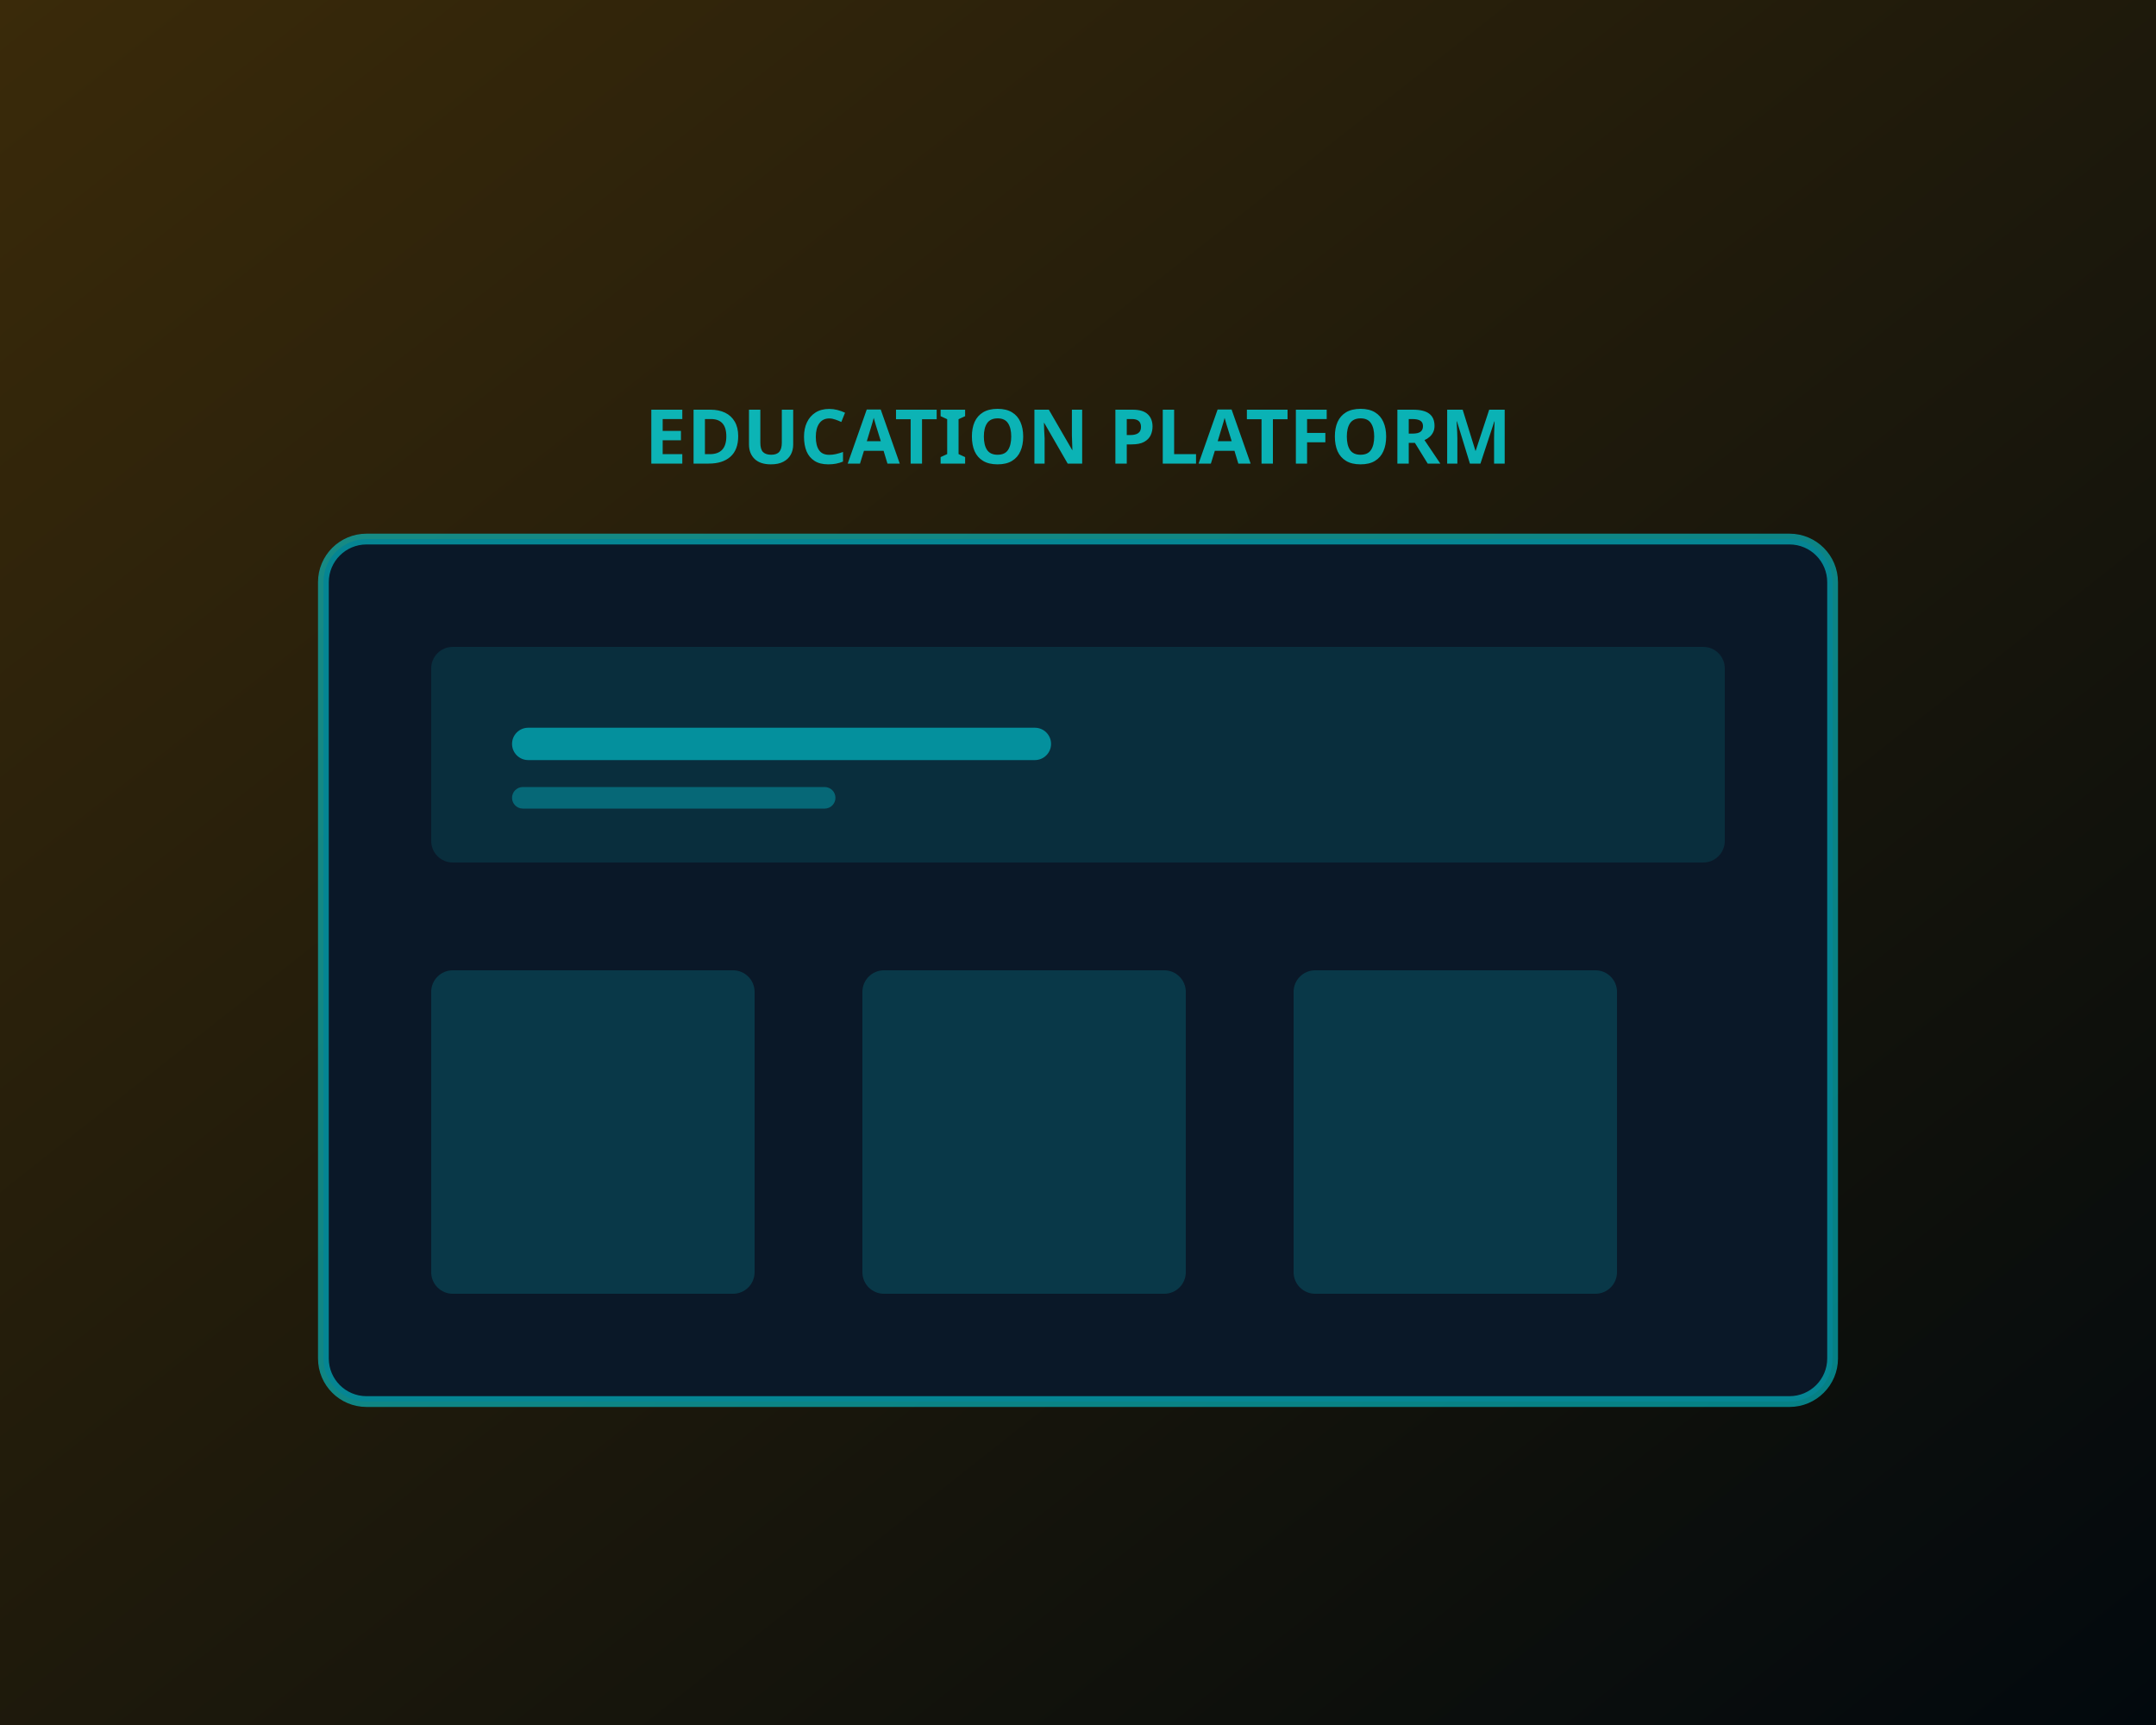
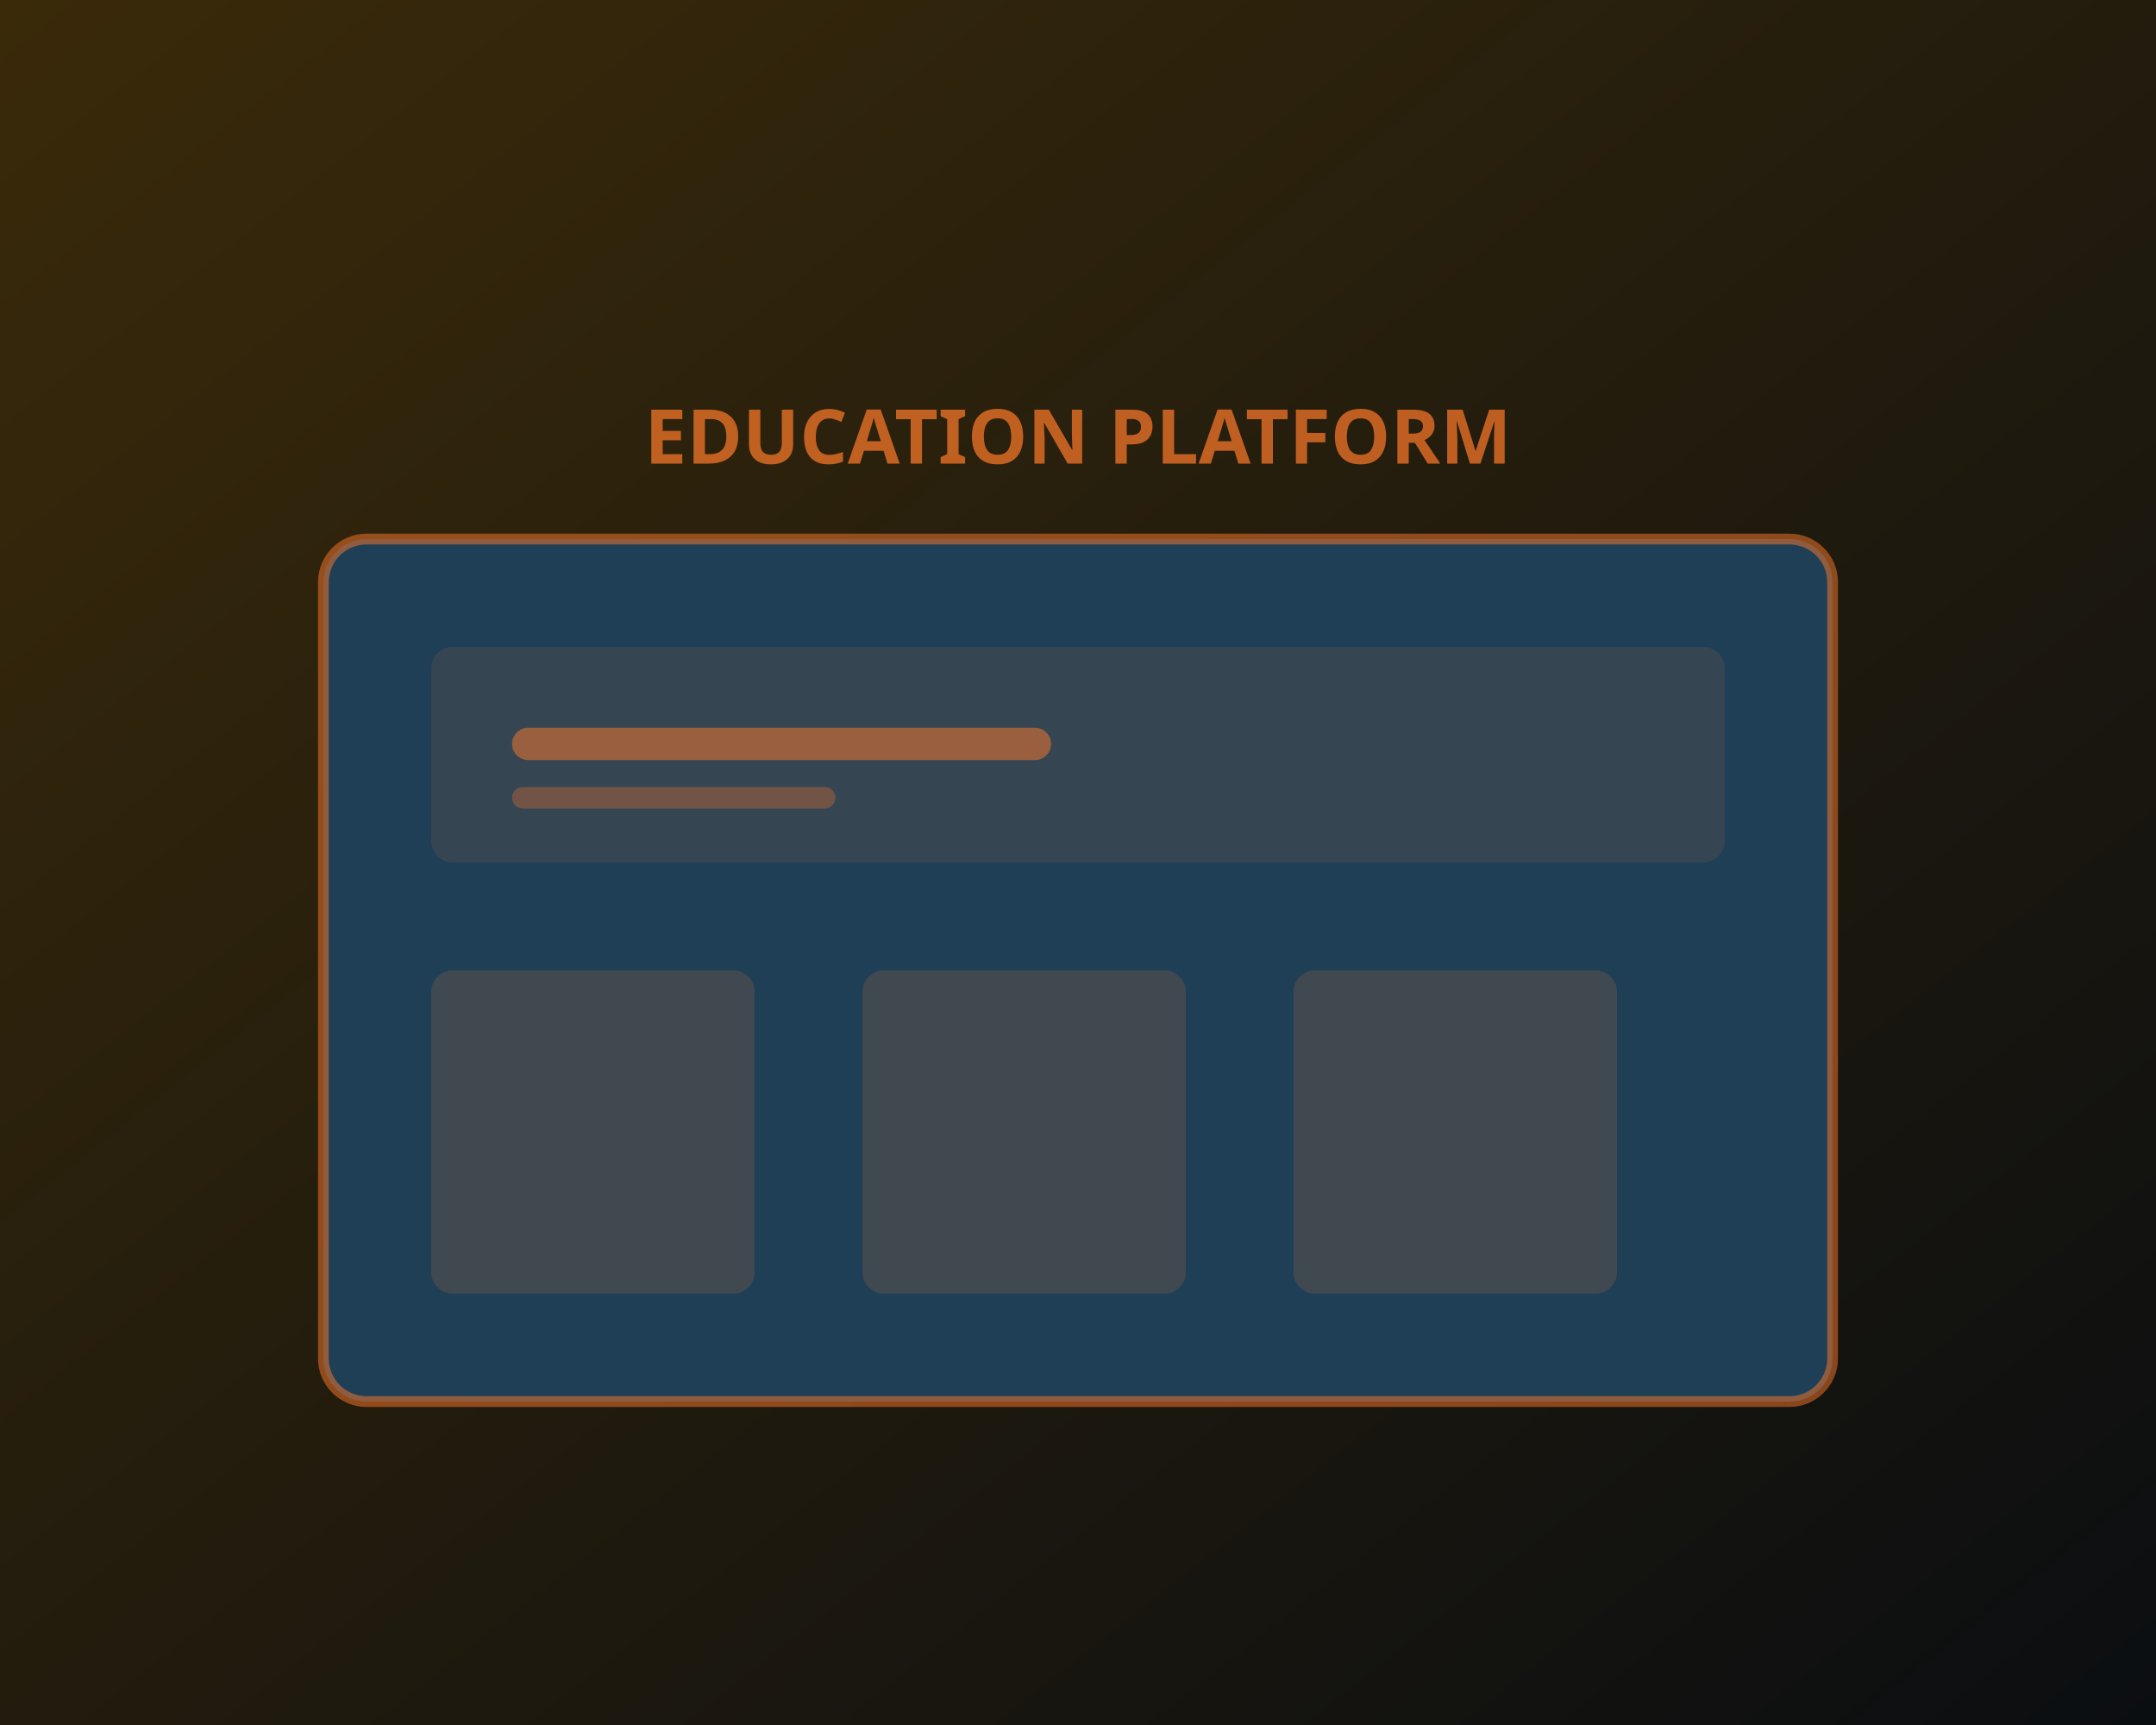
<svg xmlns="http://www.w3.org/2000/svg" width="400" height="320" viewBox="0 0 400 320">
  <defs>
    <linearGradient id="bg6" x1="0" y1="0" x2="1" y2="1">
      <stop offset="0%" stop-color="#3a2a0a" />
-       <stop offset="100%" stop-color="#02090d" />
+       <stop offset="100%" stop-color="#0b0e11" />
    </linearGradient>
  </defs>
  <rect width="400" height="320" fill="url(#bg6)" />
-   <rect x="60" y="100" width="280" height="160" rx="8" fill="#0a1828" stroke="#00f2fe" stroke-opacity="0.5" stroke-width="2" />
-   <rect x="80" y="120" width="240" height="40" rx="4" fill="#00f2fe" opacity="0.1" />
-   <rect x="95" y="135" width="100" height="6" rx="3" fill="#00f2fe" opacity="0.5" />
-   <rect x="95" y="146" width="60" height="4" rx="2" fill="#00f2fe" opacity="0.3" />
+   <rect x="60" y="100" width="280" height="160" rx="8" fill="#1f3f57" stroke="#ff7a29" stroke-opacity="0.5" stroke-width="2" />
+   <rect x="80" y="120" width="240" height="40" rx="4" fill="#ff7a29" opacity="0.1" />
+   <rect x="95" y="135" width="100" height="6" rx="3" fill="#ff7a29" opacity="0.5" />
+   <rect x="95" y="146" width="60" height="4" rx="2" fill="#ff7a29" opacity="0.3" />
  <g transform="translate(80,180)">
-     <rect width="60" height="60" rx="4" fill="#00f2fe" opacity="0.15" />
-     <rect x="80" width="60" height="60" rx="4" fill="#00f2fe" opacity="0.15" />
-     <rect x="160" width="60" height="60" rx="4" fill="#00f2fe" opacity="0.15" />
+     <rect width="60" height="60" rx="4" fill="#ff7a29" opacity="0.15" />
+     <rect x="80" width="60" height="60" rx="4" fill="#ff7a29" opacity="0.15" />
+     <rect x="160" width="60" height="60" rx="4" fill="#ff7a29" opacity="0.15" />
  </g>
-   <text x="200" y="86" text-anchor="middle" fill="#00f2fe" font-family="sans-serif" font-size="14" font-weight="bold" opacity="0.7">EDUCATION PLATFORM</text>
+   <text x="200" y="86" text-anchor="middle" fill="#ff7a29" font-family="sans-serif" font-size="14" font-weight="bold" opacity="0.7">EDUCATION PLATFORM</text>
</svg>
